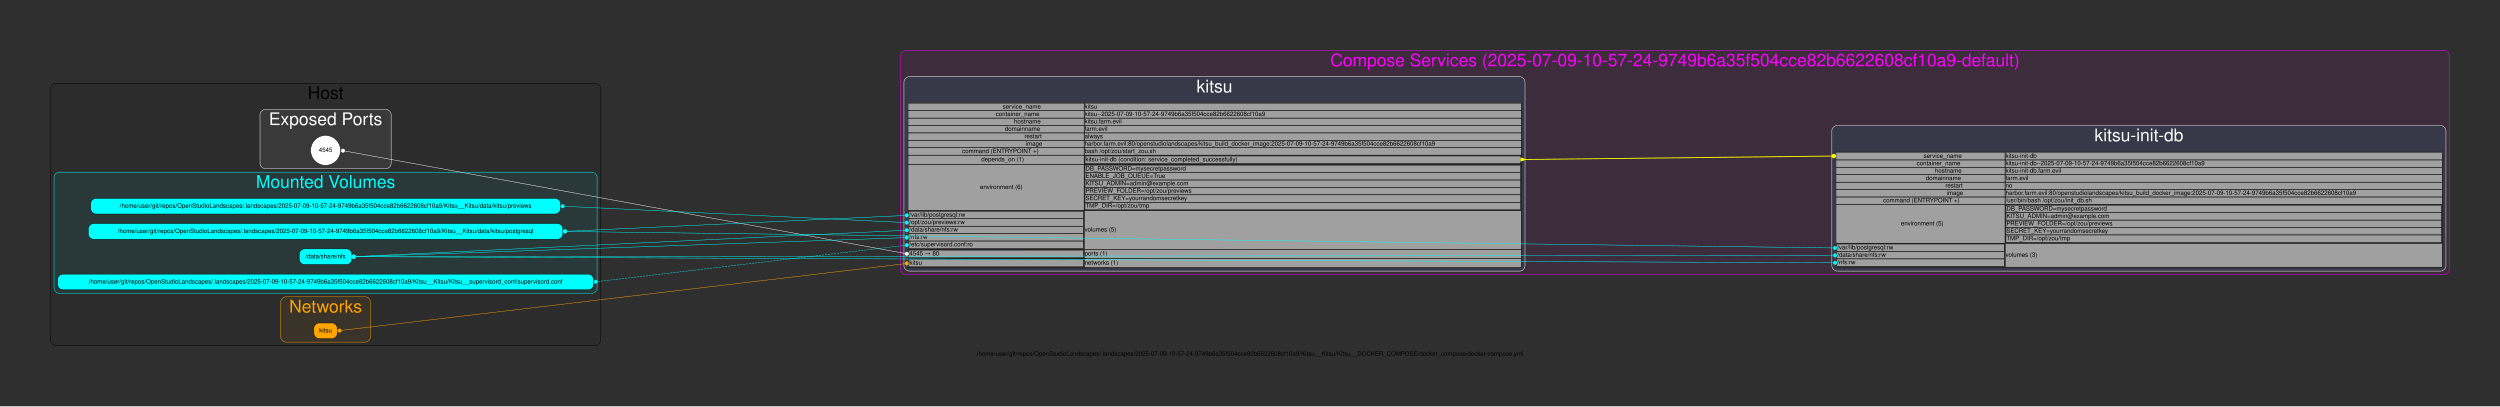
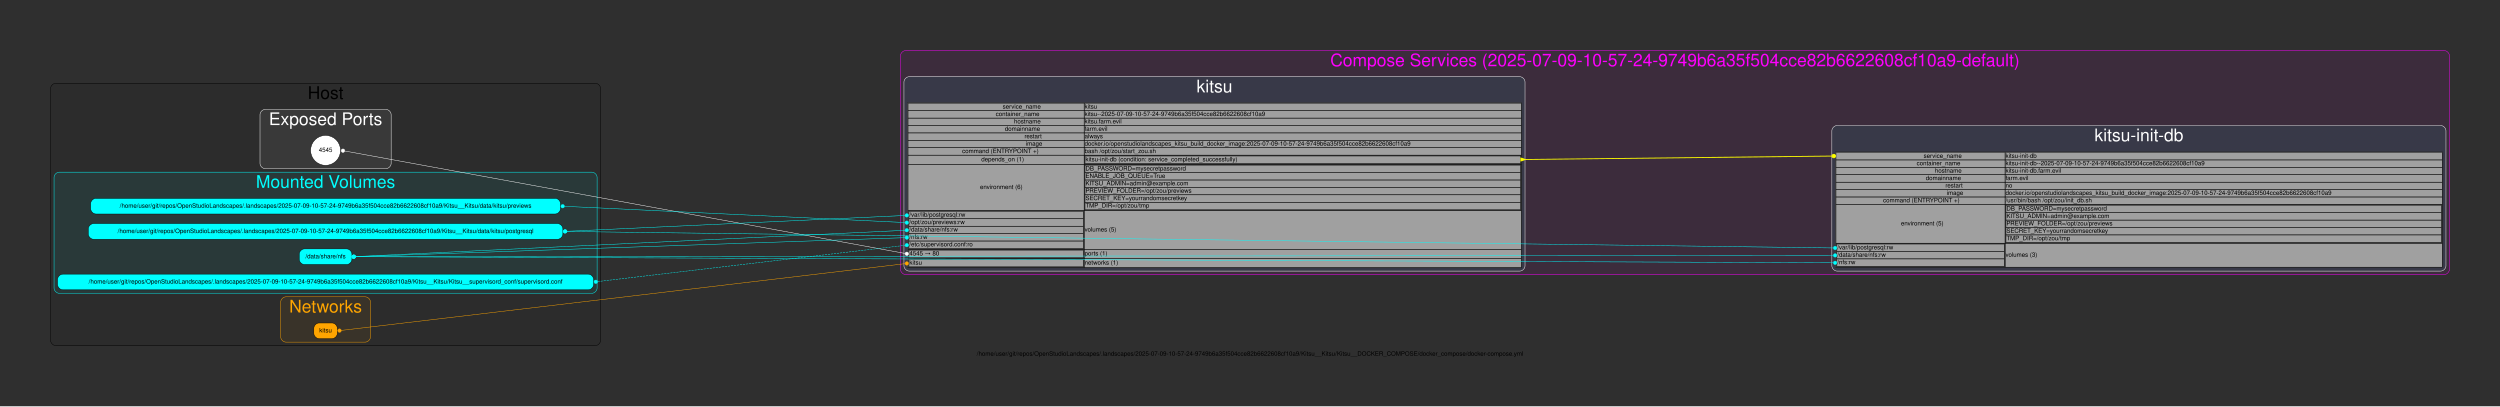
<svg xmlns="http://www.w3.org/2000/svg" width="5736pt" height="932pt" viewBox="0.00 0.00 5736.00 932.00">
  <g id="graph0" class="graph" transform="scale(1 1) rotate(0) translate(108 824)">
    <polygon fill="#2f2f2f" stroke="transparent" points="-108,108 -108,-824 5628,-824 5628,108 -108,108" />
    <text text-anchor="middle" x="2760" y="-7.8" font-family="Helvetica,sans-Serif" font-size="14.00">/home/user/git/repos/OpenStudioLandscapes/.landscapes/2025-07-09-10-57-24-9749b6a35f504cce82b6622608cf10a9/Kitsu__Kitsu/Kitsu__DOCKER_COMPOSE/docker_compose/docker-compose.yml</text>
    <g id="clust1" class="cluster">
      <path fill="#ff00ff" fill-opacity="0.063" stroke="#ff00ff" d="M1970,-194C1970,-194 5500,-194 5500,-194 5506,-194 5512,-200 5512,-206 5512,-206 5512,-696 5512,-696 5512,-702 5506,-708 5500,-708 5500,-708 1970,-708 1970,-708 1964,-708 1958,-702 1958,-696 1958,-696 1958,-206 1958,-206 1958,-200 1964,-194 1970,-194" />
      <text text-anchor="middle" x="3735" y="-672" font-family="Helvetica,sans-Serif" font-size="40.00" fill="#ff00ff">Compose Services (2025-07-09-10-57-24-9749b6a35f504cce82b6622608cf10a9-default)</text>
    </g>
    <g id="clust2" class="cluster">
      <path fill="#00ffff" fill-opacity="0.063" stroke="white" d="M1978,-202C1978,-202 3379,-202 3379,-202 3385,-202 3391,-208 3391,-214 3391,-214 3391,-636 3391,-636 3391,-642 3385,-648 3379,-648 3379,-648 1978,-648 1978,-648 1972,-648 1966,-642 1966,-636 1966,-636 1966,-214 1966,-214 1966,-208 1972,-202 1978,-202" />
      <text text-anchor="middle" x="2678.5" y="-612" font-family="Helvetica,sans-Serif" font-size="40.00" fill="white">kitsu</text>
    </g>
    <g id="clust3" class="cluster">
      <path fill="#00ffff" fill-opacity="0.063" stroke="white" d="M4107,-202C4107,-202 5492,-202 5492,-202 5498,-202 5504,-208 5504,-214 5504,-214 5504,-524 5504,-524 5504,-530 5498,-536 5492,-536 5492,-536 4107,-536 4107,-536 4101,-536 4095,-530 4095,-524 4095,-524 4095,-214 4095,-214 4095,-208 4101,-202 4107,-202" />
      <text text-anchor="middle" x="4799.5" y="-500" font-family="Helvetica,sans-Serif" font-size="40.00" fill="white">kitsu-init-db</text>
    </g>
    <g id="clust4" class="cluster">
      <path fill="#000000" fill-opacity="0.063" stroke="#000000" d="M20,-31C20,-31 1258,-31 1258,-31 1264,-31 1270,-37 1270,-43 1270,-43 1270,-621 1270,-621 1270,-627 1264,-633 1258,-633 1258,-633 20,-633 20,-633 14,-633 8,-627 8,-621 8,-621 8,-43 8,-43 8,-37 14,-31 20,-31" />
      <text text-anchor="middle" x="639" y="-597" font-family="Helvetica,sans-Serif" font-size="40.00" fill="#000000">Host</text>
    </g>
    <g id="clust5" class="cluster">
      <path fill="#ffffff" fill-opacity="0.063" stroke="#ffffff" d="M500.55,-437C500.55,-437 777.45,-437 777.45,-437 783.45,-437 789.45,-443 789.45,-449 789.45,-449 789.45,-561 789.45,-561 789.45,-567 783.45,-573 777.45,-573 777.45,-573 500.55,-573 500.55,-573 494.55,-573 488.55,-567 488.55,-561 488.55,-561 488.55,-449 488.55,-449 488.55,-443 494.55,-437 500.55,-437" />
      <text text-anchor="middle" x="639" y="-537" font-family="Helvetica,sans-Serif" font-size="40.00" fill="#ffffff">Exposed Ports</text>
    </g>
    <g id="clust6" class="cluster">
      <path fill="#00ffff" fill-opacity="0.063" stroke="#00ffff" d="M28,-151C28,-151 1250,-151 1250,-151 1256,-151 1262,-157 1262,-163 1262,-163 1262,-417 1262,-417 1262,-423 1256,-429 1250,-429 1250,-429 28,-429 28,-429 22,-429 16,-423 16,-417 16,-417 16,-163 16,-163 16,-157 22,-151 28,-151" />
      <text text-anchor="middle" x="639" y="-393" font-family="Helvetica,sans-Serif" font-size="40.00" fill="#00ffff">Mounted Volumes</text>
    </g>
    <g id="clust7" class="cluster">
      <path fill="#ffa500" fill-opacity="0.063" stroke="#ffa500" d="M548,-39C548,-39 730,-39 730,-39 736,-39 742,-45 742,-51 742,-51 742,-131 742,-131 742,-137 736,-143 730,-143 730,-143 548,-143 548,-143 542,-143 536,-137 536,-131 536,-131 536,-51 536,-51 536,-45 542,-39 548,-39" />
      <text text-anchor="middle" x="639" y="-107" font-family="Helvetica,sans-Serif" font-size="40.00" fill="#ffa500">Networks</text>
    </g>
    <g id="node1" class="node">
      <polygon fill="#a0a0a0" stroke="transparent" points="3383,-588.5 1974,-588.5 1974,-209.5 3383,-209.5 3383,-588.5" />
      <polygon fill="none" stroke="#0a0a0a" points="1975.5,-570 1975.5,-587 2379.5,-587 2379.5,-570 1975.5,-570" />
      <text text-anchor="start" x="2192.5" y="-574.8" font-family="Helvetica,sans-Serif" font-size="14.00">            service_name        </text>
      <polygon fill="none" stroke="#0a0a0a" points="2379.5,-570 2379.5,-587 3382.5,-587 3382.5,-570 2379.5,-570" />
      <text text-anchor="start" x="2380.5" y="-574.8" font-family="Helvetica,sans-Serif" font-size="14.00">            kitsu        </text>
      <polygon fill="none" stroke="#0a0a0a" points="1975.5,-553 1975.5,-570 2379.5,-570 2379.5,-553 1975.5,-553" />
      <text text-anchor="start" x="2176.5" y="-557.8" font-family="Helvetica,sans-Serif" font-size="14.00">            container_name        </text>
      <polygon fill="none" stroke="#0a0a0a" points="2379.5,-553 2379.5,-570 3382.5,-570 3382.5,-553 2379.5,-553" />
      <text text-anchor="start" x="2380.5" y="-557.8" font-family="Helvetica,sans-Serif" font-size="14.00">            kitsu--2025-07-09-10-57-24-9749b6a35f504cce82b6622608cf10a9        </text>
      <polygon fill="none" stroke="#0a0a0a" points="1975.5,-536 1975.5,-553 2379.5,-553 2379.5,-536 1975.5,-536" />
      <text text-anchor="start" x="2218.5" y="-540.8" font-family="Helvetica,sans-Serif" font-size="14.00">            hostname        </text>
      <polygon fill="none" stroke="#0a0a0a" points="2379.5,-536 2379.5,-553 3382.5,-553 3382.5,-536 2379.5,-536" />
      <text text-anchor="start" x="2380.5" y="-540.8" font-family="Helvetica,sans-Serif" font-size="14.00">            kitsu.farm.evil        </text>
      <polygon fill="none" stroke="#0a0a0a" points="1975.5,-519 1975.5,-536 2379.5,-536 2379.5,-519 1975.5,-519" />
      <text text-anchor="start" x="2197.5" y="-523.8" font-family="Helvetica,sans-Serif" font-size="14.00">            domainname        </text>
      <polygon fill="none" stroke="#0a0a0a" points="2379.5,-519 2379.5,-536 3382.5,-536 3382.5,-519 2379.5,-519" />
      <text text-anchor="start" x="2380.5" y="-523.8" font-family="Helvetica,sans-Serif" font-size="14.00">            farm.evil        </text>
      <polygon fill="none" stroke="#0a0a0a" points="1975.5,-502 1975.5,-519 2379.5,-519 2379.5,-502 1975.5,-502" />
      <text text-anchor="start" x="2242.5" y="-506.8" font-family="Helvetica,sans-Serif" font-size="14.00">            restart        </text>
      <polygon fill="none" stroke="#0a0a0a" points="2379.5,-502 2379.5,-519 3382.5,-519 3382.5,-502 2379.5,-502" />
      <text text-anchor="start" x="2380.5" y="-506.8" font-family="Helvetica,sans-Serif" font-size="14.00">            always        </text>
      <polygon fill="none" stroke="#0a0a0a" points="1975.5,-485 1975.5,-502 2379.5,-502 2379.5,-485 1975.5,-485" />
      <text text-anchor="start" x="2245.5" y="-489.8" font-family="Helvetica,sans-Serif" font-size="14.00">            image        </text>
      <polygon fill="none" stroke="#0a0a0a" points="2379.5,-485 2379.5,-502 3382.5,-502 3382.5,-485 2379.5,-485" />
-       <text text-anchor="start" x="2380.5" y="-489.8" font-family="Helvetica,sans-Serif" font-size="14.00">            harbor.farm.evil:80/openstudiolandscapes/kitsu_build_docker_image:2025-07-09-10-57-24-9749b6a35f504cce82b6622608cf10a9        </text>
+       <text text-anchor="start" x="2380.5" y="-489.8" font-family="Helvetica,sans-Serif" font-size="14.00">            docker.io/openstudiolandscapes_kitsu_build_docker_image:2025-07-09-10-57-24-9749b6a35f504cce82b6622608cf10a9        </text>
      <polygon fill="none" stroke="#0a0a0a" points="1975.5,-468 1975.5,-485 2379.5,-485 2379.5,-468 1975.5,-468" />
      <text text-anchor="start" x="2099.5" y="-472.8" font-family="Helvetica,sans-Serif" font-size="14.00">            command (ENTRYPOINT +)        </text>
      <polygon fill="none" stroke="#0a0a0a" points="2379.5,-468 2379.5,-485 3382.5,-485 3382.5,-468 2379.5,-468" />
      <text text-anchor="start" x="2380.5" y="-472.8" font-family="Helvetica,sans-Serif" font-size="14.00">            bash /opt/zou/start_zou.sh        </text>
      <polygon fill="none" stroke="#0a0a0a" points="1975.5,-447 1975.5,-468 2379.5,-468 2379.5,-447 1975.5,-447" />
      <text text-anchor="start" x="2143.5" y="-453.8" font-family="Helvetica,sans-Serif" font-size="14.00">                depends_on (1)            </text>
      <polygon fill="none" stroke="#0a0a0a" points="2379.5,-447 2379.5,-468 3382.5,-468 3382.5,-447 2379.5,-447" />
      <polygon fill="none" stroke="#0a0a0a" points="2381.5,-449 2381.5,-466 3380.5,-466 3380.5,-449 2381.5,-449" />
      <text text-anchor="start" x="2382.5" y="-453.8" font-family="Helvetica,sans-Serif" font-size="14.00">                            kitsu-init-db (condition: service_completed_successfully)                        </text>
      <polygon fill="none" stroke="#0a0a0a" points="2380.5,-448 2380.5,-467 3381.5,-467 3381.5,-448 2380.5,-448" />
      <polygon fill="none" stroke="#0a0a0a" points="1975.5,-341 1975.5,-447 2379.5,-447 2379.5,-341 1975.5,-341" />
      <text text-anchor="start" x="2140.5" y="-390.3" font-family="Helvetica,sans-Serif" font-size="14.00">                environment (6)            </text>
      <polygon fill="none" stroke="#0a0a0a" points="2379.5,-341 2379.5,-447 3382.5,-447 3382.5,-341 2379.5,-341" />
      <polygon fill="none" stroke="#0a0a0a" points="2381.5,-428 2381.5,-445 3380.5,-445 3380.5,-428 2381.5,-428" />
      <text text-anchor="start" x="2382.5" y="-432.8" font-family="Helvetica,sans-Serif" font-size="14.00">                            DB_PASSWORD=mysecretpassword                        </text>
      <polygon fill="none" stroke="#0a0a0a" points="2381.5,-411 2381.5,-428 3380.5,-428 3380.5,-411 2381.5,-411" />
      <text text-anchor="start" x="2382.5" y="-415.8" font-family="Helvetica,sans-Serif" font-size="14.00">                            ENABLE_JOB_QUEUE=True                        </text>
      <polygon fill="none" stroke="#0a0a0a" points="2381.5,-394 2381.5,-411 3380.5,-411 3380.5,-394 2381.5,-394" />
      <text text-anchor="start" x="2382.5" y="-398.8" font-family="Helvetica,sans-Serif" font-size="14.00">                            KITSU_ADMIN=admin@example.com                        </text>
      <polygon fill="none" stroke="#0a0a0a" points="2381.5,-377 2381.5,-394 3380.5,-394 3380.5,-377 2381.5,-377" />
      <text text-anchor="start" x="2382.5" y="-381.8" font-family="Helvetica,sans-Serif" font-size="14.00">                            PREVIEW_FOLDER=/opt/zou/previews                        </text>
      <polygon fill="none" stroke="#0a0a0a" points="2381.5,-360 2381.5,-377 3380.5,-377 3380.5,-360 2381.5,-360" />
      <text text-anchor="start" x="2382.5" y="-364.8" font-family="Helvetica,sans-Serif" font-size="14.00">                            SECRET_KEY=yourrandomsecretkey                        </text>
      <polygon fill="none" stroke="#0a0a0a" points="2381.5,-343 2381.5,-360 3380.5,-360 3380.5,-343 2381.5,-343" />
      <text text-anchor="start" x="2382.5" y="-347.8" font-family="Helvetica,sans-Serif" font-size="14.00">                            TMP_DIR=/opt/zou/tmp                        </text>
      <polygon fill="none" stroke="#0a0a0a" points="2380.5,-342 2380.5,-446 3381.5,-446 3381.5,-342 2380.5,-342" />
      <polygon fill="none" stroke="#0a0a0a" points="1975.5,-252 1975.5,-341 2379.5,-341 2379.5,-252 1975.5,-252" />
      <polygon fill="none" stroke="#0a0a0a" points="1977.5,-322 1977.5,-339 2377.5,-339 2377.5,-322 1977.5,-322" />
      <text text-anchor="start" x="1978.5" y="-326.8" font-family="Helvetica,sans-Serif" font-size="14.00">                            /var/lib/postgresql:rw                        </text>
      <polygon fill="none" stroke="#0a0a0a" points="1977.5,-305 1977.5,-322 2377.5,-322 2377.5,-305 1977.5,-305" />
      <text text-anchor="start" x="1978.5" y="-309.8" font-family="Helvetica,sans-Serif" font-size="14.00">                            /opt/zou/previews:rw                        </text>
      <polygon fill="none" stroke="#0a0a0a" points="1977.5,-288 1977.5,-305 2377.5,-305 2377.5,-288 1977.5,-288" />
      <text text-anchor="start" x="1978.5" y="-292.8" font-family="Helvetica,sans-Serif" font-size="14.00">                            /data/share/nfs:rw                        </text>
      <polygon fill="none" stroke="#0a0a0a" points="1977.5,-271 1977.5,-288 2377.5,-288 2377.5,-271 1977.5,-271" />
      <text text-anchor="start" x="1978.5" y="-275.8" font-family="Helvetica,sans-Serif" font-size="14.00">                            /nfs:rw                        </text>
      <polygon fill="none" stroke="#0a0a0a" points="1977.5,-254 1977.5,-271 2377.5,-271 2377.5,-254 1977.5,-254" />
      <text text-anchor="start" x="1978.5" y="-258.8" font-family="Helvetica,sans-Serif" font-size="14.00">                            /etc/supervisord.conf:ro                        </text>
      <polygon fill="none" stroke="#0a0a0a" points="1976.5,-253 1976.5,-340 2378.5,-340 2378.5,-253 1976.5,-253" />
      <polygon fill="none" stroke="#0a0a0a" points="2379.5,-252 2379.5,-341 3382.5,-341 3382.5,-252 2379.5,-252" />
      <text text-anchor="start" x="2380.5" y="-292.8" font-family="Helvetica,sans-Serif" font-size="14.00">                volumes (5)            </text>
      <polygon fill="none" stroke="#0a0a0a" points="1975.5,-231 1975.5,-252 2379.5,-252 2379.5,-231 1975.5,-231" />
      <polygon fill="none" stroke="#0a0a0a" points="1977.5,-233 1977.5,-250 2377.5,-250 2377.5,-233 1977.5,-233" />
      <text text-anchor="start" x="1978.5" y="-237.8" font-family="Helvetica,sans-Serif" font-size="14.00">                            4545 → 80                        </text>
      <polygon fill="none" stroke="#0a0a0a" points="1976.5,-232 1976.5,-251 2378.5,-251 2378.5,-232 1976.5,-232" />
      <polygon fill="none" stroke="#0a0a0a" points="2379.5,-231 2379.5,-252 3382.5,-252 3382.5,-231 2379.5,-231" />
      <text text-anchor="start" x="2380.5" y="-237.8" font-family="Helvetica,sans-Serif" font-size="14.00">                ports (1)            </text>
      <polygon fill="none" stroke="#0a0a0a" points="1975.5,-210 1975.5,-231 2379.5,-231 2379.5,-210 1975.5,-210" />
      <polygon fill="none" stroke="#0a0a0a" points="1977.5,-212 1977.5,-229 2377.5,-229 2377.5,-212 1977.5,-212" />
      <text text-anchor="start" x="1978.5" y="-216.8" font-family="Helvetica,sans-Serif" font-size="14.00">                            kitsu                        </text>
      <polygon fill="none" stroke="#0a0a0a" points="1976.5,-211 1976.5,-230 2378.5,-230 2378.5,-211 1976.5,-211" />
      <polygon fill="none" stroke="#0a0a0a" points="2379.5,-210 2379.5,-231 3382.5,-231 3382.5,-210 2379.5,-210" />
      <text text-anchor="start" x="2380.5" y="-216.8" font-family="Helvetica,sans-Serif" font-size="14.00">                networks (1)            </text>
      <polygon fill="none" stroke="#0a0a0a" points="1974,-209.5 1974,-588.5 3383,-588.5 3383,-209.5 1974,-209.5" />
    </g>
    <g id="node2" class="node">
      <polygon fill="#a0a0a0" stroke="transparent" points="5496,-475.5 4103,-475.5 4103,-210.5 5496,-210.5 5496,-475.5" />
      <polygon fill="none" stroke="#0a0a0a" points="4104.5,-457 4104.5,-474 4492.5,-474 4492.5,-457 4104.5,-457" />
      <text text-anchor="start" x="4305.5" y="-461.8" font-family="Helvetica,sans-Serif" font-size="14.00">            service_name        </text>
      <polygon fill="none" stroke="#0a0a0a" points="4492.5,-457 4492.5,-474 5495.5,-474 5495.5,-457 4492.5,-457" />
      <text text-anchor="start" x="4493.5" y="-461.8" font-family="Helvetica,sans-Serif" font-size="14.00">            kitsu-init-db        </text>
      <polygon fill="none" stroke="#0a0a0a" points="4104.5,-440 4104.5,-457 4492.5,-457 4492.5,-440 4104.5,-440" />
      <text text-anchor="start" x="4289.5" y="-444.8" font-family="Helvetica,sans-Serif" font-size="14.00">            container_name        </text>
      <polygon fill="none" stroke="#0a0a0a" points="4492.5,-440 4492.5,-457 5495.5,-457 5495.5,-440 4492.5,-440" />
      <text text-anchor="start" x="4493.5" y="-444.8" font-family="Helvetica,sans-Serif" font-size="14.00">            kitsu-init-db--2025-07-09-10-57-24-9749b6a35f504cce82b6622608cf10a9        </text>
      <polygon fill="none" stroke="#0a0a0a" points="4104.5,-423 4104.5,-440 4492.5,-440 4492.5,-423 4104.5,-423" />
      <text text-anchor="start" x="4331.5" y="-427.8" font-family="Helvetica,sans-Serif" font-size="14.00">            hostname        </text>
      <polygon fill="none" stroke="#0a0a0a" points="4492.5,-423 4492.5,-440 5495.5,-440 5495.5,-423 4492.5,-423" />
      <text text-anchor="start" x="4493.5" y="-427.8" font-family="Helvetica,sans-Serif" font-size="14.00">            kitsu-init-db.farm.evil        </text>
      <polygon fill="none" stroke="#0a0a0a" points="4104.5,-406 4104.5,-423 4492.5,-423 4492.5,-406 4104.5,-406" />
      <text text-anchor="start" x="4310.5" y="-410.8" font-family="Helvetica,sans-Serif" font-size="14.00">            domainname        </text>
      <polygon fill="none" stroke="#0a0a0a" points="4492.5,-406 4492.5,-423 5495.5,-423 5495.5,-406 4492.5,-406" />
      <text text-anchor="start" x="4493.5" y="-410.8" font-family="Helvetica,sans-Serif" font-size="14.00">            farm.evil        </text>
      <polygon fill="none" stroke="#0a0a0a" points="4104.5,-389 4104.5,-406 4492.5,-406 4492.5,-389 4104.5,-389" />
      <text text-anchor="start" x="4355.5" y="-393.8" font-family="Helvetica,sans-Serif" font-size="14.00">            restart        </text>
      <polygon fill="none" stroke="#0a0a0a" points="4492.5,-389 4492.5,-406 5495.5,-406 5495.5,-389 4492.5,-389" />
      <text text-anchor="start" x="4493.5" y="-393.8" font-family="Helvetica,sans-Serif" font-size="14.00">            no        </text>
      <polygon fill="none" stroke="#0a0a0a" points="4104.5,-372 4104.5,-389 4492.5,-389 4492.5,-372 4104.5,-372" />
      <text text-anchor="start" x="4358.5" y="-376.8" font-family="Helvetica,sans-Serif" font-size="14.00">            image        </text>
      <polygon fill="none" stroke="#0a0a0a" points="4492.5,-372 4492.5,-389 5495.5,-389 5495.5,-372 4492.5,-372" />
-       <text text-anchor="start" x="4493.5" y="-376.8" font-family="Helvetica,sans-Serif" font-size="14.00">            harbor.farm.evil:80/openstudiolandscapes/kitsu_build_docker_image:2025-07-09-10-57-24-9749b6a35f504cce82b6622608cf10a9        </text>
+       <text text-anchor="start" x="4493.5" y="-376.8" font-family="Helvetica,sans-Serif" font-size="14.00">            docker.io/openstudiolandscapes_kitsu_build_docker_image:2025-07-09-10-57-24-9749b6a35f504cce82b6622608cf10a9        </text>
      <polygon fill="none" stroke="#0a0a0a" points="4104.5,-355 4104.5,-372 4492.5,-372 4492.5,-355 4104.5,-355" />
      <text text-anchor="start" x="4212.5" y="-359.8" font-family="Helvetica,sans-Serif" font-size="14.00">            command (ENTRYPOINT +)        </text>
      <polygon fill="none" stroke="#0a0a0a" points="4492.5,-355 4492.5,-372 5495.5,-372 5495.5,-355 4492.5,-355" />
      <text text-anchor="start" x="4493.5" y="-359.8" font-family="Helvetica,sans-Serif" font-size="14.00">            /usr/bin/bash /opt/zou/init_db.sh        </text>
      <polygon fill="none" stroke="#0a0a0a" points="4104.5,-266 4104.5,-355 4492.5,-355 4492.5,-266 4104.5,-266" />
      <text text-anchor="start" x="4253.5" y="-306.8" font-family="Helvetica,sans-Serif" font-size="14.00">                environment (5)            </text>
      <polygon fill="none" stroke="#0a0a0a" points="4492.5,-266 4492.5,-355 5495.5,-355 5495.5,-266 4492.5,-266" />
      <polygon fill="none" stroke="#0a0a0a" points="4494.5,-336 4494.5,-353 5493.5,-353 5493.5,-336 4494.5,-336" />
      <text text-anchor="start" x="4495.5" y="-340.8" font-family="Helvetica,sans-Serif" font-size="14.00">                            DB_PASSWORD=mysecretpassword                        </text>
      <polygon fill="none" stroke="#0a0a0a" points="4494.5,-319 4494.5,-336 5493.5,-336 5493.5,-319 4494.5,-319" />
      <text text-anchor="start" x="4495.5" y="-323.8" font-family="Helvetica,sans-Serif" font-size="14.00">                            KITSU_ADMIN=admin@example.com                        </text>
      <polygon fill="none" stroke="#0a0a0a" points="4494.5,-302 4494.5,-319 5493.5,-319 5493.5,-302 4494.5,-302" />
      <text text-anchor="start" x="4495.5" y="-306.8" font-family="Helvetica,sans-Serif" font-size="14.00">                            PREVIEW_FOLDER=/opt/zou/previews                        </text>
      <polygon fill="none" stroke="#0a0a0a" points="4494.5,-285 4494.5,-302 5493.5,-302 5493.5,-285 4494.5,-285" />
      <text text-anchor="start" x="4495.5" y="-289.8" font-family="Helvetica,sans-Serif" font-size="14.00">                            SECRET_KEY=yourrandomsecretkey                        </text>
      <polygon fill="none" stroke="#0a0a0a" points="4494.5,-268 4494.5,-285 5493.5,-285 5493.5,-268 4494.5,-268" />
      <text text-anchor="start" x="4495.5" y="-272.8" font-family="Helvetica,sans-Serif" font-size="14.00">                            TMP_DIR=/opt/zou/tmp                        </text>
      <polygon fill="none" stroke="#0a0a0a" points="4493.5,-267 4493.5,-354 5494.5,-354 5494.5,-267 4493.5,-267" />
      <polygon fill="none" stroke="#0a0a0a" points="4104.5,-211 4104.5,-266 4492.5,-266 4492.5,-211 4104.5,-211" />
      <polygon fill="none" stroke="#0a0a0a" points="4106.5,-247 4106.5,-264 4490.5,-264 4490.5,-247 4106.5,-247" />
      <text text-anchor="start" x="4107.5" y="-251.8" font-family="Helvetica,sans-Serif" font-size="14.00">                            /var/lib/postgresql:rw                        </text>
      <polygon fill="none" stroke="#0a0a0a" points="4106.5,-230 4106.5,-247 4490.5,-247 4490.5,-230 4106.5,-230" />
      <text text-anchor="start" x="4107.5" y="-234.8" font-family="Helvetica,sans-Serif" font-size="14.00">                            /data/share/nfs:rw                        </text>
      <polygon fill="none" stroke="#0a0a0a" points="4106.5,-213 4106.5,-230 4490.5,-230 4490.5,-213 4106.5,-213" />
      <text text-anchor="start" x="4107.5" y="-217.8" font-family="Helvetica,sans-Serif" font-size="14.00">                            /nfs:rw                        </text>
      <polygon fill="none" stroke="#0a0a0a" points="4105.5,-212 4105.5,-265 4491.5,-265 4491.5,-212 4105.5,-212" />
      <polygon fill="none" stroke="#0a0a0a" points="4492.5,-211 4492.5,-266 5495.5,-266 5495.5,-211 4492.5,-211" />
      <text text-anchor="start" x="4493.5" y="-234.8" font-family="Helvetica,sans-Serif" font-size="14.00">                volumes (3)            </text>
      <polygon fill="none" stroke="#0a0a0a" points="4103,-210.5 4103,-475.5 5496,-475.5 5496,-210.5 4103,-210.5" />
    </g>
    <g id="edge1" class="edge">
      <path fill="none" stroke="yellow" stroke-width="2" d="M3391.71,-458.11C3473.46,-459.02 4020.69,-465.08 4095.12,-465.91" />
      <polygon fill="yellow" stroke="yellow" stroke-width="2" points="3381.54,-454.5 3391.5,-458.11 3381.46,-461.5 3381.54,-454.5" />
      <ellipse fill="yellow" stroke="yellow" stroke-width="2" cx="4099.5" cy="-465.96" rx="4" ry="4" />
    </g>
    <g id="node3" class="node">
      <ellipse fill="#ffffff" stroke="black" cx="639" cy="-479" rx="34.39" ry="34.39" />
      <text text-anchor="middle" x="639" y="-475.3" font-family="Helvetica,sans-Serif" font-size="14.00">4545</text>
    </g>
    <g id="edge2" class="edge">
      <path fill="none" stroke="#ffffff" d="M682.97,-477.54C786.53,-458.61 1865.58,-261.28 1968.61,-242.44" />
      <ellipse fill="#ffffff" stroke="#ffffff" cx="678.93" cy="-478.28" rx="4" ry="4" />
      <ellipse fill="#ffffff" stroke="#ffffff" cx="1972.57" cy="-241.72" rx="4" ry="4" />
    </g>
    <g id="node4" class="node">
      <path fill="#00ffff" stroke="black" d="M687.5,-253C687.5,-253 590.5,-253 590.5,-253 584.5,-253 578.5,-247 578.5,-241 578.5,-241 578.5,-229 578.5,-229 578.5,-223 584.5,-217 590.5,-217 590.5,-217 687.5,-217 687.5,-217 693.5,-217 699.5,-223 699.5,-229 699.5,-229 699.5,-241 699.5,-241 699.5,-247 693.5,-253 687.5,-253" />
      <text text-anchor="middle" x="639" y="-231.3" font-family="Helvetica,sans-Serif" font-size="14.00">/data/share/nfs</text>
    </g>
    <g id="edge3" class="edge">
      <path fill="none" stroke="#00ffff" d="M708.15,-235.39C811.56,-240.33 1865.76,-290.71 1968.46,-295.62" />
      <ellipse fill="#00ffff" stroke="#00ffff" cx="704" cy="-235.19" rx="4" ry="4" />
      <ellipse fill="#00ffff" stroke="#00ffff" cx="1972.5" cy="-295.81" rx="4" ry="4" />
    </g>
    <g id="edge4" class="edge">
      <path fill="none" stroke="#00ffff" d="M708.15,-235.28C811.56,-238.85 1865.76,-275.18 1968.46,-278.72" />
      <ellipse fill="#00ffff" stroke="#00ffff" cx="704" cy="-235.14" rx="4" ry="4" />
      <ellipse fill="#00ffff" stroke="#00ffff" cx="1972.5" cy="-278.86" rx="4" ry="4" />
    </g>
    <g id="edge8" class="edge">
      <path fill="none" stroke="#00ffff" d="M707.04,-235.01C883.93,-235.16 3920.6,-237.84 4098.37,-237.99" />
      <ellipse fill="#00ffff" stroke="#00ffff" cx="703" cy="-235" rx="4" ry="4" />
      <ellipse fill="#00ffff" stroke="#00ffff" cx="4102.5" cy="-238" rx="4" ry="4" />
    </g>
    <g id="edge9" class="edge">
      <path fill="none" stroke="#00ffff" d="M707.04,-234.97C883.93,-234.24 3920.6,-221.76 4098.37,-221.03" />
      <ellipse fill="#00ffff" stroke="#00ffff" cx="703" cy="-234.98" rx="4" ry="4" />
      <ellipse fill="#00ffff" stroke="#00ffff" cx="4102.5" cy="-221.02" rx="4" ry="4" />
    </g>
    <g id="node5" class="node">
      <path fill="#00ffff" stroke="black" d="M1242,-195C1242,-195 36,-195 36,-195 30,-195 24,-189 24,-183 24,-183 24,-171 24,-171 24,-165 30,-159 36,-159 36,-159 1242,-159 1242,-159 1248,-159 1254,-165 1254,-171 1254,-171 1254,-183 1254,-183 1254,-189 1248,-195 1242,-195" />
      <text text-anchor="middle" x="639" y="-173.3" font-family="Helvetica,sans-Serif" font-size="14.00">/home/user/git/repos/OpenStudioLandscapes/.landscapes/2025-07-09-10-57-24-9749b6a35f504cce82b6622608cf10a9/Kitsu__Kitsu/Kitsu__supervisord_conf/supervisord.conf</text>
    </g>
    <g id="edge5" class="edge">
      <path fill="none" stroke="#00ffff" stroke-dasharray="5,2" d="M1263.1,-177.95C1337.11,-186.67 1894.73,-252.37 1968.46,-261.05" />
      <ellipse fill="#00ffff" stroke="#00ffff" cx="1258.97" cy="-177.47" rx="4" ry="4" />
      <ellipse fill="#00ffff" stroke="#00ffff" cx="1972.53" cy="-261.53" rx="4" ry="4" />
    </g>
    <g id="node6" class="node">
      <path fill="#00ffff" stroke="black" d="M1171.5,-311C1171.5,-311 106.5,-311 106.5,-311 100.5,-311 94.5,-305 94.5,-299 94.5,-299 94.5,-287 94.5,-287 94.5,-281 100.5,-275 106.5,-275 106.5,-275 1171.5,-275 1171.5,-275 1177.5,-275 1183.5,-281 1183.5,-287 1183.5,-287 1183.5,-299 1183.5,-299 1183.5,-305 1177.5,-311 1171.5,-311" />
      <text text-anchor="middle" x="639" y="-289.3" font-family="Helvetica,sans-Serif" font-size="14.00">/home/user/git/repos/OpenStudioLandscapes/.landscapes/2025-07-09-10-57-24-9749b6a35f504cce82b6622608cf10a9/Kitsu__Kitsu/data/kitsu/postgresql</text>
    </g>
    <g id="edge6" class="edge">
      <path fill="none" stroke="#00ffff" d="M1193.09,-293.38C1271.2,-297.03 1890.12,-325.96 1968.38,-329.62" />
      <ellipse fill="#00ffff" stroke="#00ffff" cx="1189" cy="-293.19" rx="4" ry="4" />
      <ellipse fill="#00ffff" stroke="#00ffff" cx="1972.5" cy="-329.81" rx="4" ry="4" />
    </g>
    <g id="edge10" class="edge">
      <path fill="none" stroke="#00ffff" d="M1192.38,-292.89C1358.36,-290.73 3934.99,-257.23 4098.38,-255.11" />
      <ellipse fill="#00ffff" stroke="#00ffff" cx="1188" cy="-292.95" rx="4" ry="4" />
      <ellipse fill="#00ffff" stroke="#00ffff" cx="4102.5" cy="-255.05" rx="4" ry="4" />
    </g>
    <g id="node7" class="node">
      <path fill="#00ffff" stroke="black" d="M1166,-369C1166,-369 112,-369 112,-369 106,-369 100,-363 100,-357 100,-357 100,-345 100,-345 100,-339 106,-333 112,-333 112,-333 1166,-333 1166,-333 1172,-333 1178,-339 1178,-345 1178,-345 1178,-357 1178,-357 1178,-363 1172,-369 1166,-369" />
      <text text-anchor="middle" x="639" y="-347.3" font-family="Helvetica,sans-Serif" font-size="14.00">/home/user/git/repos/OpenStudioLandscapes/.landscapes/2025-07-09-10-57-24-9749b6a35f504cce82b6622608cf10a9/Kitsu__Kitsu/data/kitsu/previews</text>
    </g>
    <g id="edge7" class="edge">
      <path fill="none" stroke="#00ffff" d="M1187.15,-350.61C1265.85,-346.86 1889.46,-317.15 1968.31,-313.39" />
      <ellipse fill="#00ffff" stroke="#00ffff" cx="1183" cy="-350.81" rx="4" ry="4" />
      <ellipse fill="#00ffff" stroke="#00ffff" cx="1972.5" cy="-313.19" rx="4" ry="4" />
    </g>
    <g id="node8" class="node">
      <path fill="#ffa500" stroke="black" d="M654,-83C654,-83 624,-83 624,-83 618,-83 612,-77 612,-71 612,-71 612,-59 612,-59 612,-53 618,-47 624,-47 624,-47 654,-47 654,-47 660,-47 666,-53 666,-59 666,-59 666,-71 666,-71 666,-77 660,-83 654,-83" />
      <text text-anchor="middle" x="639" y="-61.3" font-family="Helvetica,sans-Serif" font-size="14.00">kitsu</text>
    </g>
    <g id="edge11" class="edge">
      <path fill="none" stroke="#ffa500" d="M675.02,-65.95C779.11,-78.27 1862.67,-206.53 1968.24,-219.02" />
      <ellipse fill="#ffa500" stroke="#ffa500" cx="670.97" cy="-65.47" rx="4" ry="4" />
      <ellipse fill="#ffa500" stroke="#ffa500" cx="1972.53" cy="-219.53" rx="4" ry="4" />
    </g>
  </g>
</svg>
